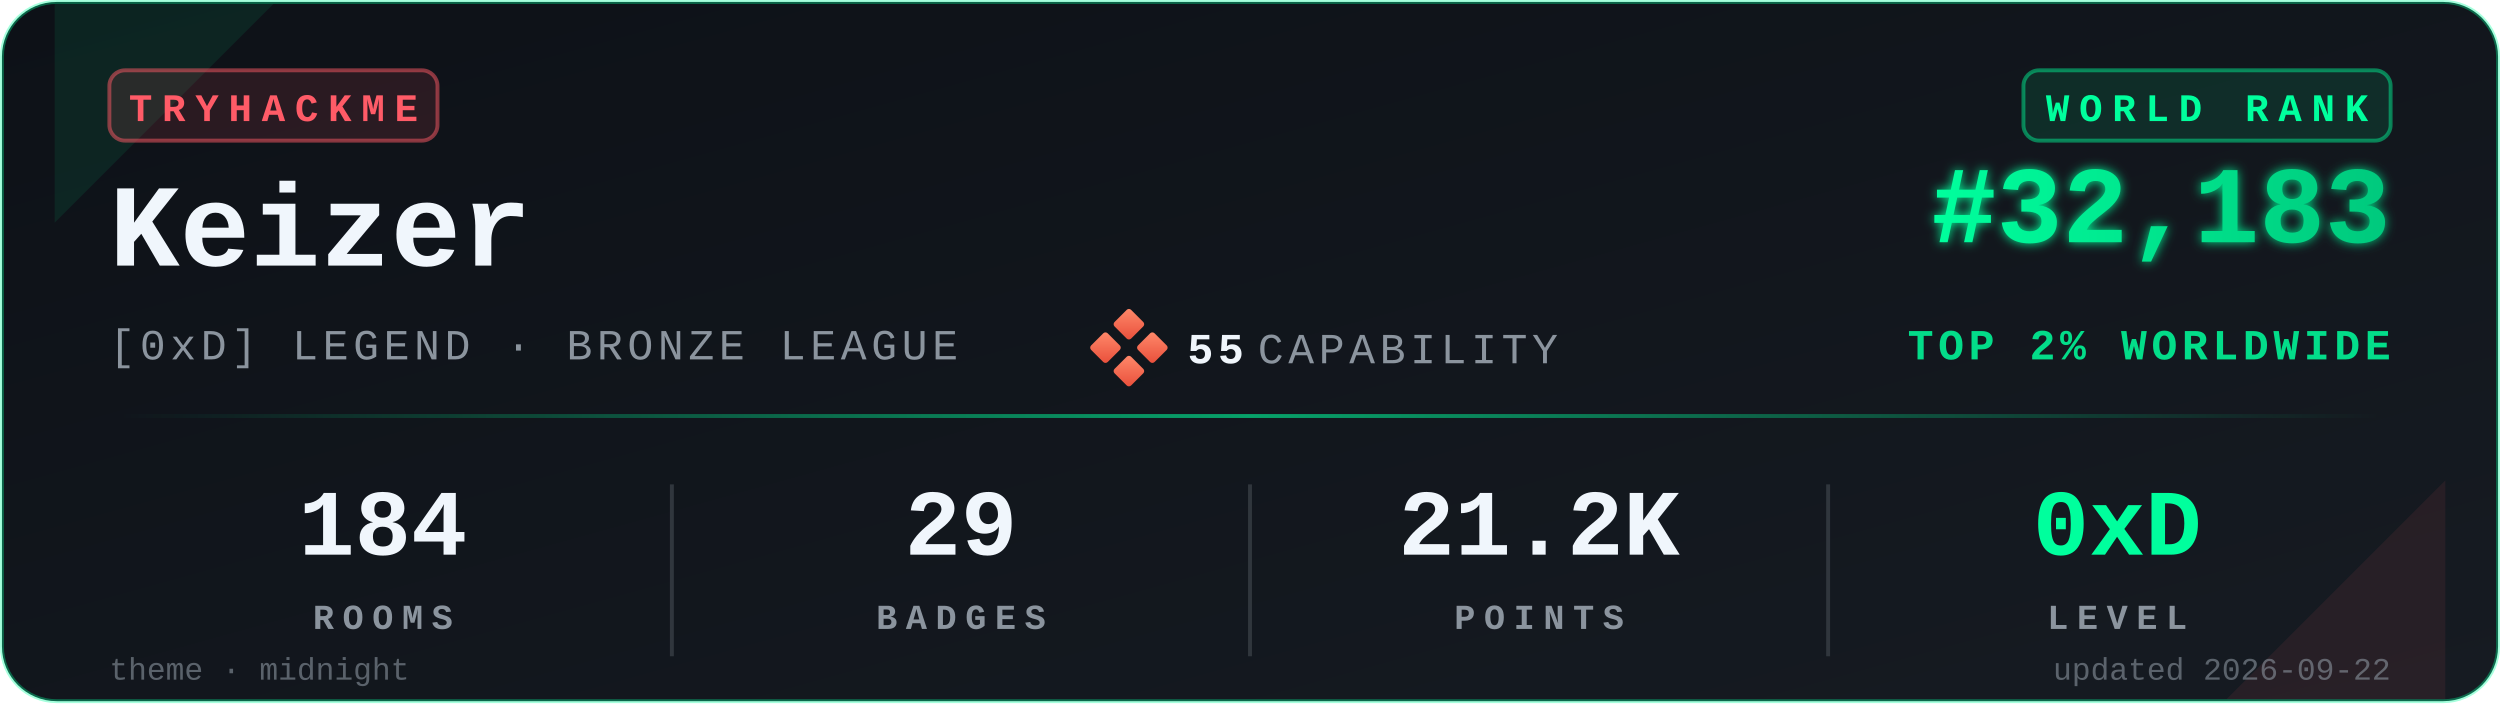
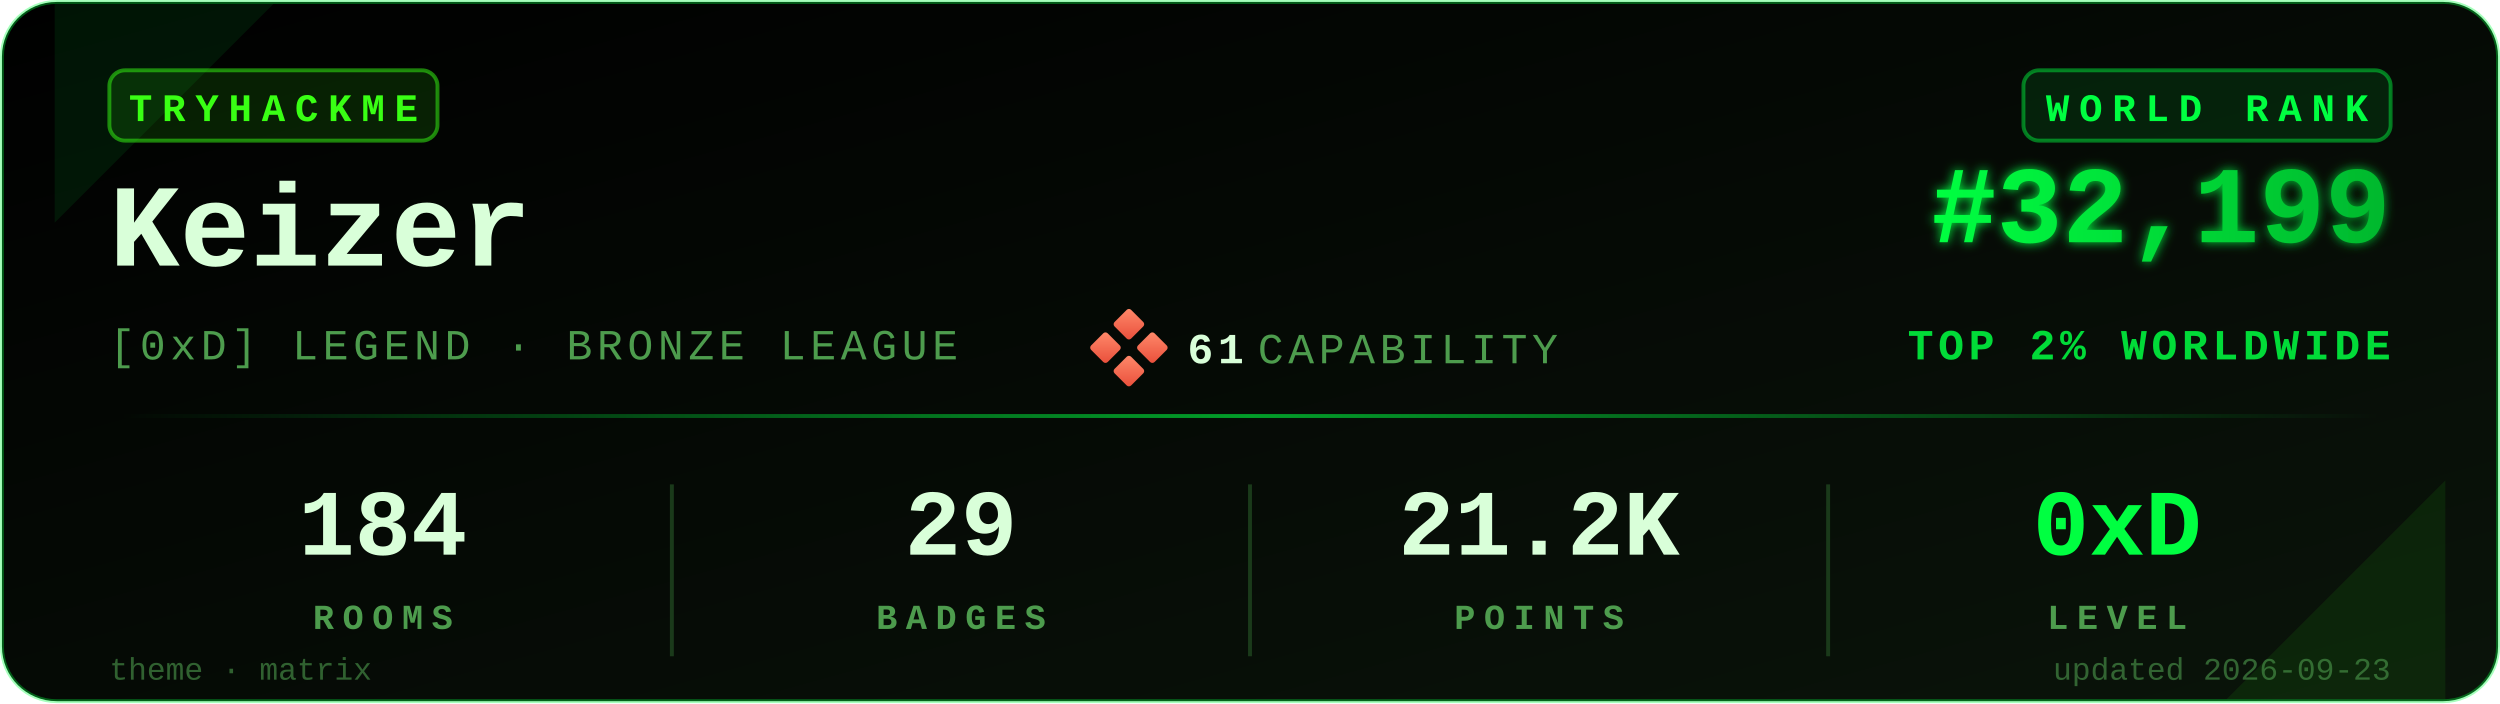
<svg xmlns="http://www.w3.org/2000/svg" viewBox="0 0 640 180" width="640" height="180" role="img" aria-label="TryHackMe stats for Keizer">
  <defs>
    <linearGradient id="bgGrad" x1="0" y1="0" x2="1" y2="1">
-       <stop offset="0%" stop-color="#0d1117" />
-       <stop offset="100%" stop-color="#161b22" />
+       <stop offset="0%" stop-color="#000000" />
+       <stop offset="100%" stop-color="#0a140a" />
    </linearGradient>
    <linearGradient id="rankGrad" x1="0" y1="0" x2="1" y2="0">
-       <stop offset="0%" stop-color="#00FF9D" />
-       <stop offset="100%" stop-color="#00C97D" />
+       <stop offset="0%" stop-color="#00FF41" />
+       <stop offset="100%" stop-color="#00B82E" />
    </linearGradient>
    <linearGradient id="accentGrad" x1="0" y1="0" x2="1" y2="0">
-       <stop offset="0%" stop-color="#00FF9D" stop-opacity="0" />
-       <stop offset="50%" stop-color="#00FF9D" stop-opacity="0.6" />
-       <stop offset="100%" stop-color="#00FF9D" stop-opacity="0" />
+       <stop offset="0%" stop-color="#00FF41" stop-opacity="0" />
+       <stop offset="50%" stop-color="#00FF41" stop-opacity="0.6" />
+       <stop offset="100%" stop-color="#00FF41" stop-opacity="0" />
    </linearGradient>
    <linearGradient id="capGrad" x1="0" y1="0" x2="1" y2="1">
      <stop offset="0%" stop-color="#ff8a6b" />
      <stop offset="100%" stop-color="#e94e3a" />
    </linearGradient>
    <filter id="glow" x="-20%" y="-20%" width="140%" height="140%">
      <feGaussianBlur stdDeviation="1.4" result="b" />
      <feMerge>
        <feMergeNode in="b" />
        <feMergeNode in="SourceGraphic" />
      </feMerge>
    </filter>
  </defs>
-   <rect x="0.5" y="0.5" width="639" height="179" rx="14" ry="14" fill="url(#bgGrad)" stroke="#00FF9D" stroke-opacity="0.35" stroke-width="1" />
-   <path d="M 14,1 L 70,1 L 14,57 Z" fill="#00FF9D" opacity="0.08" />
-   <path d="M 626,179 L 570,179 L 626,123 Z" fill="#FF5B67" opacity="0.08" />
+   <rect x="0.5" y="0.5" width="639" height="179" rx="14" ry="14" fill="url(#bgGrad)" stroke="#00FF41" stroke-opacity="0.35" stroke-width="1" />
+   <path d="M 14,1 L 70,1 L 14,57 Z" fill="#00FF41" opacity="0.08" />
+   <path d="M 626,179 L 570,179 L 626,123 Z" fill="#39FF14" opacity="0.08" />
  <g transform="translate(28,18)">
-     <rect x="0" y="0" width="84" height="18" rx="4" ry="4" fill="#FF5B67" fill-opacity="0.12" stroke="#FF5B67" stroke-opacity="0.5" />
-     <text x="42" y="13" fill="#FF5B67" font-family="ui-monospace,'SF Mono','Menlo','Cascadia Code','Consolas','Liberation Mono',monospace" font-size="10" font-weight="700" letter-spacing="2.5" text-anchor="middle">TRYHACKME</text>
+     <rect x="0" y="0" width="84" height="18" rx="4" ry="4" fill="#39FF14" fill-opacity="0.12" stroke="#39FF14" stroke-opacity="0.5" />
+     <text x="42" y="13" fill="#39FF14" font-family="ui-monospace,'SF Mono','Menlo','Cascadia Code','Consolas','Liberation Mono',monospace" font-size="10" font-weight="700" letter-spacing="2.5" text-anchor="middle">TRYHACKME</text>
  </g>
-   <text x="28" y="68" fill="#f0f6fc" font-family="ui-monospace,'SF Mono','Menlo','Cascadia Code','Consolas','Liberation Mono',monospace" font-size="30" font-weight="700">Keizer</text>
-   <text x="28" y="92" fill="#8b949e" font-family="ui-monospace,'SF Mono','Menlo','Cascadia Code','Consolas','Liberation Mono',monospace" font-size="11" font-weight="500" letter-spacing="1.2">[0xD] LEGEND · BRONZE LEAGUE</text>
+   <text x="28" y="68" fill="#D9FFD9" font-family="ui-monospace,'SF Mono','Menlo','Cascadia Code','Consolas','Liberation Mono',monospace" font-size="30" font-weight="700">Keizer</text>
+   <text x="28" y="92" fill="#4D9C4D" font-family="ui-monospace,'SF Mono','Menlo','Cascadia Code','Consolas','Liberation Mono',monospace" font-size="11" font-weight="500" letter-spacing="1.2">[0xD] LEGEND · BRONZE LEAGUE</text>
  <g transform="translate(280,80)">
    <rect x="6" y="0" width="6" height="6" rx="0.8" fill="url(#capGrad)" transform="rotate(45 9 3)" />
    <rect x="0" y="6" width="6" height="6" rx="0.8" fill="url(#capGrad)" transform="rotate(45 3 9)" />
    <rect x="12" y="6" width="6" height="6" rx="0.8" fill="url(#capGrad)" transform="rotate(45 15 9)" />
    <rect x="6" y="12" width="6" height="6" rx="0.8" fill="url(#capGrad)" transform="rotate(45 9 15)" />
-     <text x="24" y="13" fill="#f0f6fc" font-family="ui-monospace,'SF Mono','Menlo','Cascadia Code','Consolas','Liberation Mono',monospace" font-size="11" font-weight="700" letter-spacing="1.2">55</text>
-     <text x="42" y="13" fill="#8b949e" font-family="ui-monospace,'SF Mono','Menlo','Cascadia Code','Consolas','Liberation Mono',monospace" font-size="11" font-weight="500" letter-spacing="1.2">CAPABILITY</text>
+     <text x="24" y="13" fill="#D9FFD9" font-family="ui-monospace,'SF Mono','Menlo','Cascadia Code','Consolas','Liberation Mono',monospace" font-size="11" font-weight="700" letter-spacing="1.2">61</text>
+     <text x="42" y="13" fill="#4D9C4D" font-family="ui-monospace,'SF Mono','Menlo','Cascadia Code','Consolas','Liberation Mono',monospace" font-size="11" font-weight="500" letter-spacing="1.2">CAPABILITY</text>
  </g>
  <g transform="translate(612,18)">
-     <rect x="-94" y="0" width="94" height="18" rx="4" ry="4" fill="#00FF9D" fill-opacity="0.10" stroke="#00FF9D" stroke-opacity="0.45" />
-     <text x="-47" y="13" fill="#00FF9D" font-family="ui-monospace,'SF Mono','Menlo','Cascadia Code','Consolas','Liberation Mono',monospace" font-size="10" font-weight="700" letter-spacing="2.5" text-anchor="middle">WORLD RANK</text>
+     <rect x="-94" y="0" width="94" height="18" rx="4" ry="4" fill="#00FF41" fill-opacity="0.10" stroke="#00FF41" stroke-opacity="0.45" />
+     <text x="-47" y="13" fill="#00FF41" font-family="ui-monospace,'SF Mono','Menlo','Cascadia Code','Consolas','Liberation Mono',monospace" font-size="10" font-weight="700" letter-spacing="2.5" text-anchor="middle">WORLD RANK</text>
  </g>
-   <text x="612" y="62" fill="url(#rankGrad)" font-family="ui-monospace,'SF Mono','Menlo','Cascadia Code','Consolas','Liberation Mono',monospace" font-size="28" font-weight="700" text-anchor="end" filter="url(#glow)">#32,183</text>
-   <text x="612" y="92" fill="#00FF9D" fill-opacity="0.85" font-family="ui-monospace,'SF Mono','Menlo','Cascadia Code','Consolas','Liberation Mono',monospace" font-size="11" font-weight="600" letter-spacing="1.2" text-anchor="end">TOP 2% WORLDWIDE</text>
+   <text x="612" y="62" fill="url(#rankGrad)" font-family="ui-monospace,'SF Mono','Menlo','Cascadia Code','Consolas','Liberation Mono',monospace" font-size="28" font-weight="700" text-anchor="end" filter="url(#glow)">#32,199</text>
+   <text x="612" y="92" fill="#00FF41" fill-opacity="0.85" font-family="ui-monospace,'SF Mono','Menlo','Cascadia Code','Consolas','Liberation Mono',monospace" font-size="11" font-weight="600" letter-spacing="1.2" text-anchor="end">TOP 2% WORLDWIDE</text>
  <rect x="28" y="106" width="584" height="1" fill="url(#accentGrad)" />
  <g font-family="ui-monospace,'SF Mono','Menlo','Cascadia Code','Consolas','Liberation Mono',monospace" text-anchor="middle">
-     <text x="98" y="142" fill="#f0f6fc" font-size="24" font-weight="700">184</text>
-     <text x="98" y="161" fill="#8b949e" font-size="9" font-weight="600" letter-spacing="2.2">ROOMS</text>
-     <text x="246" y="142" fill="#f0f6fc" font-size="24" font-weight="700">29</text>
-     <text x="246" y="161" fill="#8b949e" font-size="9" font-weight="600" letter-spacing="2.2">BADGES</text>
-     <text x="394" y="142" fill="#f0f6fc" font-size="24" font-weight="700">21.2K</text>
-     <text x="394" y="161" fill="#8b949e" font-size="9" font-weight="600" letter-spacing="2.2">POINTS</text>
-     <text x="542" y="142" fill="#00FF9D" font-size="24" font-weight="700">0xD</text>
-     <text x="542" y="161" fill="#8b949e" font-size="9" font-weight="600" letter-spacing="2.2">LEVEL</text>
+     <text x="98" y="142" fill="#D9FFD9" font-size="24" font-weight="700">184</text>
+     <text x="98" y="161" fill="#4D9C4D" font-size="9" font-weight="600" letter-spacing="2.2">ROOMS</text>
+     <text x="246" y="142" fill="#D9FFD9" font-size="24" font-weight="700">29</text>
+     <text x="246" y="161" fill="#4D9C4D" font-size="9" font-weight="600" letter-spacing="2.2">BADGES</text>
+     <text x="394" y="142" fill="#D9FFD9" font-size="24" font-weight="700">21.2K</text>
+     <text x="394" y="161" fill="#4D9C4D" font-size="9" font-weight="600" letter-spacing="2.2">POINTS</text>
+     <text x="542" y="142" fill="#00FF41" font-size="24" font-weight="700">0xD</text>
+     <text x="542" y="161" fill="#4D9C4D" font-size="9" font-weight="600" letter-spacing="2.2">LEVEL</text>
  </g>
-   <line x1="172" y1="124" x2="172" y2="168" stroke="#30363d" stroke-width="1" />
-   <line x1="320" y1="124" x2="320" y2="168" stroke="#30363d" stroke-width="1" />
-   <line x1="468" y1="124" x2="468" y2="168" stroke="#30363d" stroke-width="1" />
-   <text x="28" y="174" fill="#8b949e" fill-opacity="0.6" font-family="ui-monospace,'SF Mono','Menlo','Cascadia Code','Consolas','Liberation Mono',monospace" font-size="8" font-weight="500">theme · midnight</text>
-   <text x="612" y="174" fill="#8b949e" fill-opacity="0.6" font-family="ui-monospace,'SF Mono','Menlo','Cascadia Code','Consolas','Liberation Mono',monospace" font-size="8" font-weight="500" text-anchor="end">updated 2026-09-22</text>
+   <line x1="172" y1="124" x2="172" y2="168" stroke="#1a3a1a" stroke-width="1" />
+   <line x1="320" y1="124" x2="320" y2="168" stroke="#1a3a1a" stroke-width="1" />
+   <line x1="468" y1="124" x2="468" y2="168" stroke="#1a3a1a" stroke-width="1" />
+   <text x="28" y="174" fill="#4D9C4D" fill-opacity="0.6" font-family="ui-monospace,'SF Mono','Menlo','Cascadia Code','Consolas','Liberation Mono',monospace" font-size="8" font-weight="500">theme · matrix</text>
+   <text x="612" y="174" fill="#4D9C4D" fill-opacity="0.6" font-family="ui-monospace,'SF Mono','Menlo','Cascadia Code','Consolas','Liberation Mono',monospace" font-size="8" font-weight="500" text-anchor="end">updated 2026-09-23</text>
</svg>
